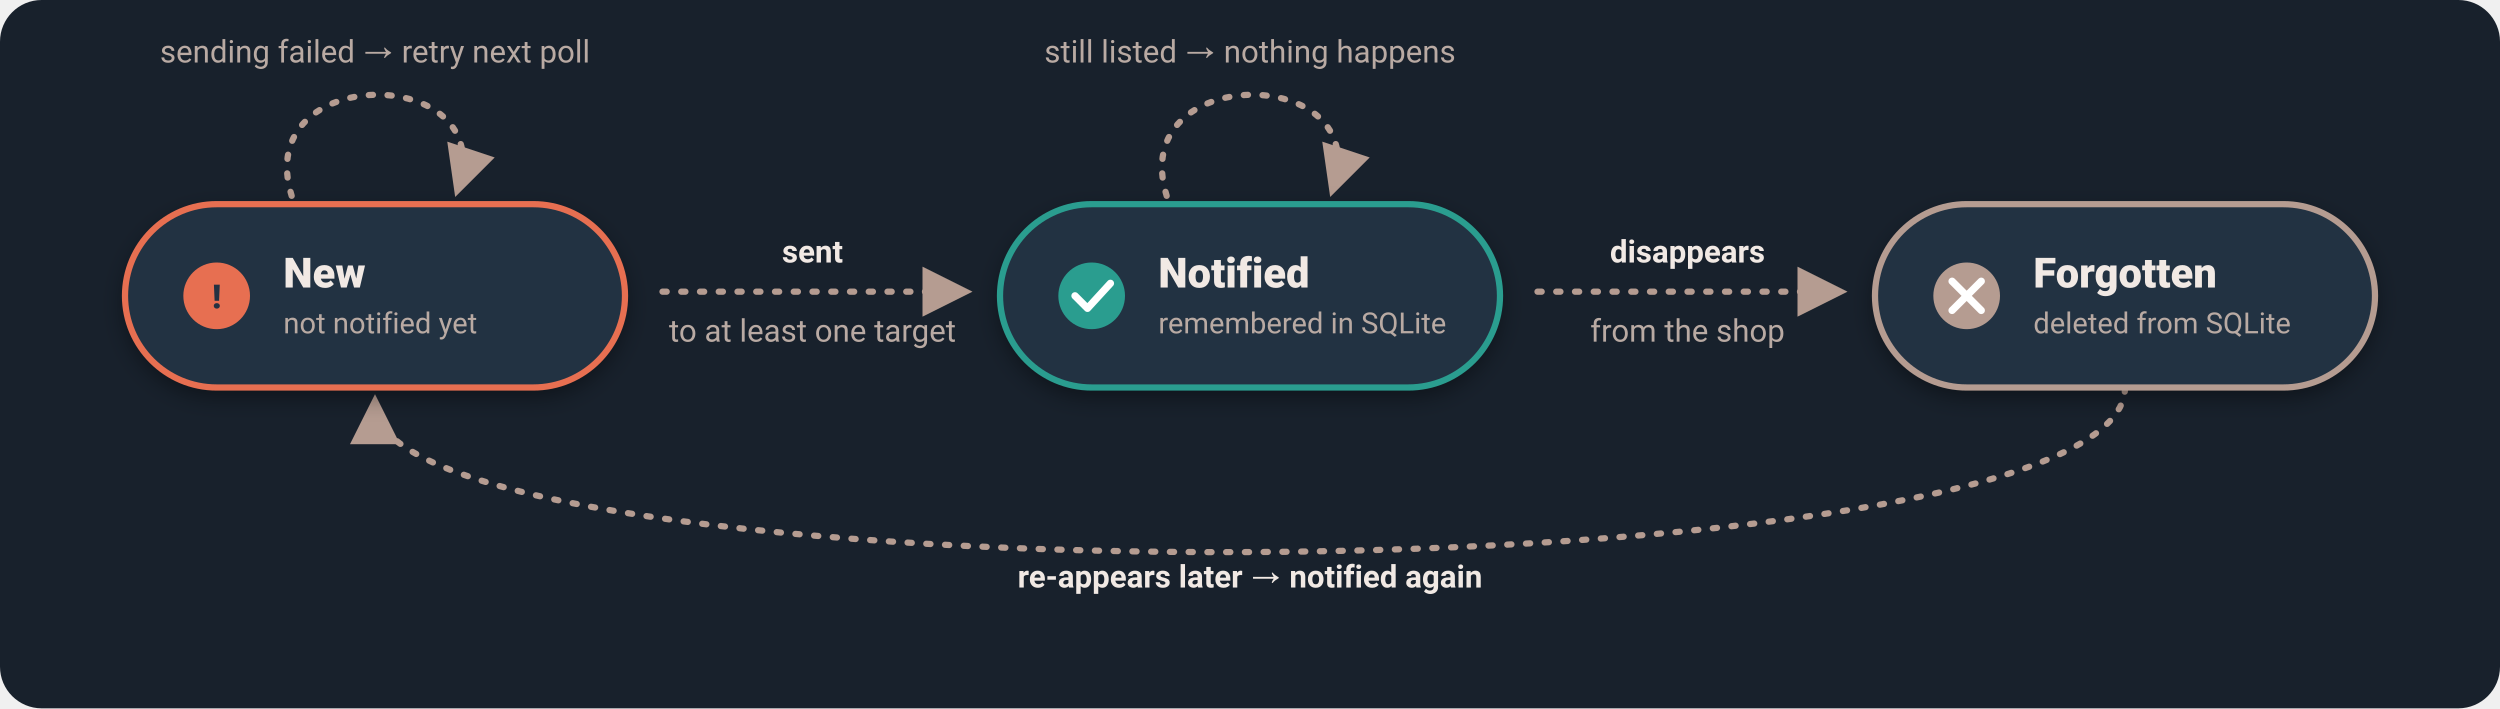
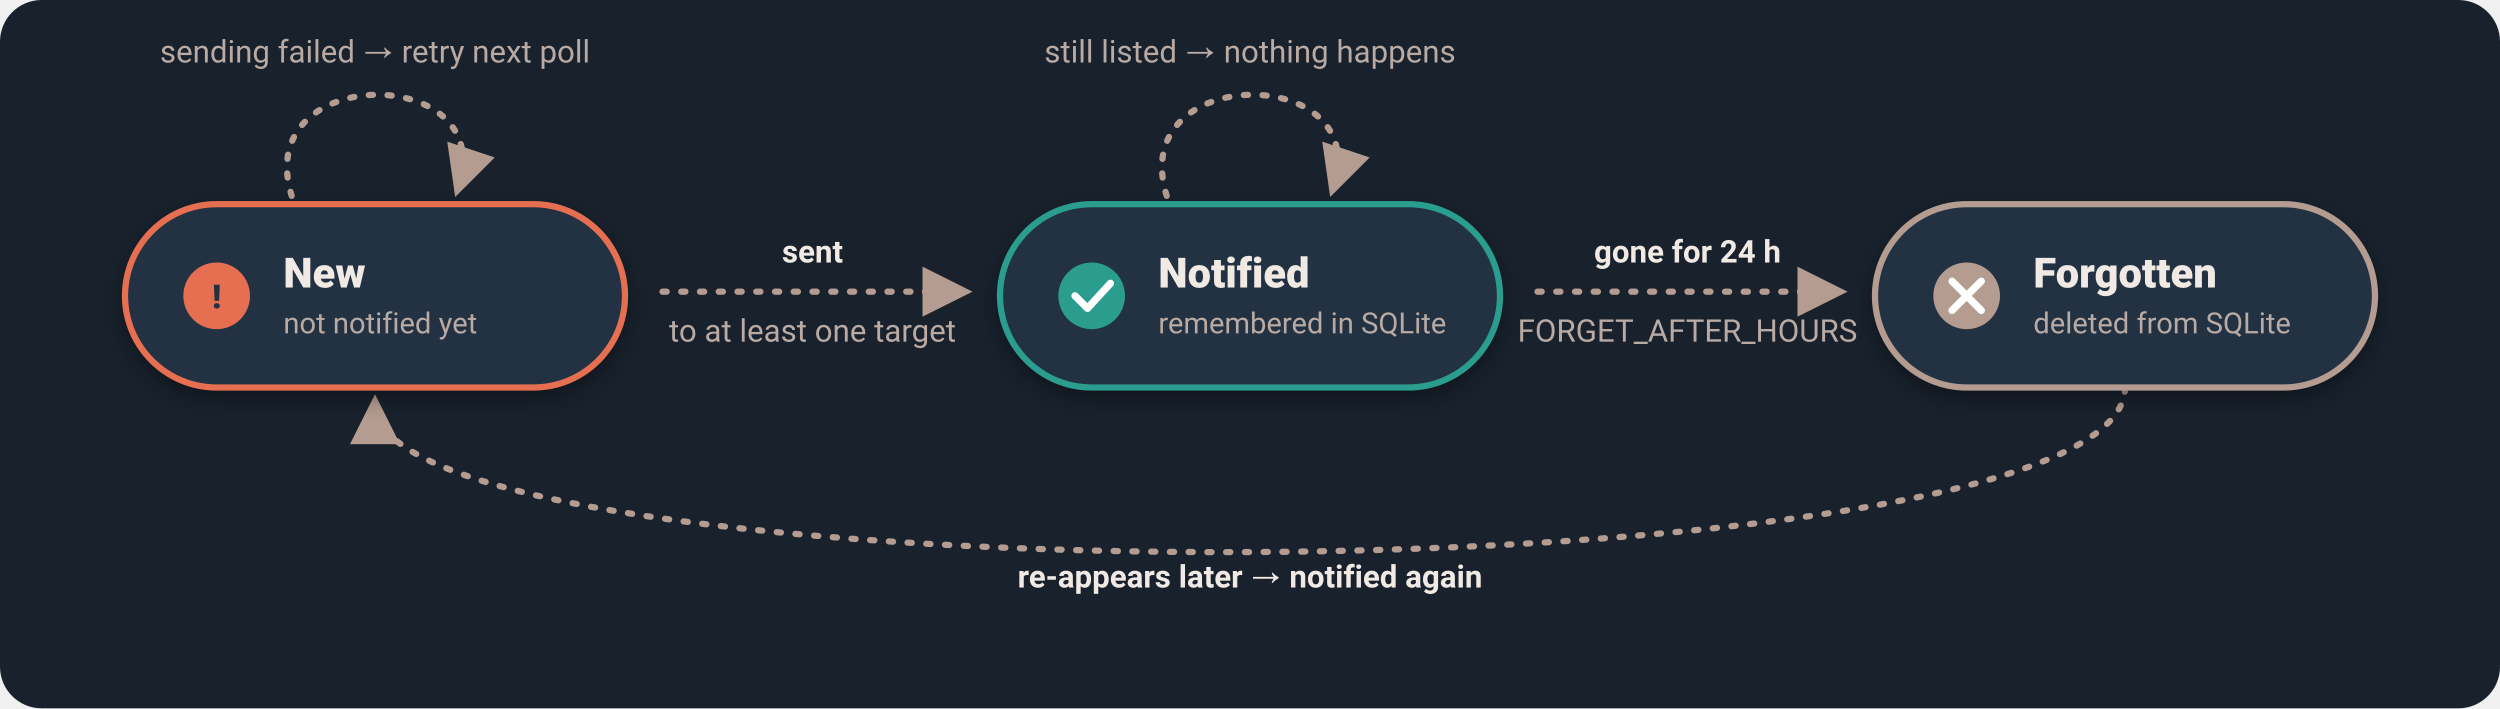
<svg xmlns="http://www.w3.org/2000/svg" width="1200" height="340" viewBox="0 0 1200 340" role="img" aria-labelledby="title desc">
  <defs>
    <marker id="arrow" viewBox="0 0 10 10" refX="8" refY="5" markerWidth="8" markerHeight="8" orient="auto-start-reverse">
      <path d="M0 0 L10 5 L0 10 z" fill="#B59C91" />
    </marker>
    <filter id="shadow" x="-20%" y="-30%" width="140%" height="170%">
      <feDropShadow dx="0" dy="4" stdDeviation="6" flood-color="#000000" flood-opacity="0.45" />
    </filter>
  </defs>
  <rect width="1200" height="340" rx="20" fill="#18212C" />
  <g font-family="-apple-system, BlinkMacSystemFont, 'Segoe UI', Roboto, Helvetica, Arial, sans-serif">
    <g fill="none" stroke="#B59C91" stroke-width="3" stroke-dasharray="2 7" stroke-linecap="round">
      <line x1="318" y1="140" x2="462" y2="140" marker-end="url(#arrow)" />
      <line x1="738" y1="140" x2="882" y2="140" marker-end="url(#arrow)" />
      <path d="M1020 186 C 1020 290, 180 290, 180 194" marker-end="url(#arrow)" />
      <path d="M140 94 C 120 30, 240 30, 220 90" marker-end="url(#arrow)" />
      <path d="M560 94 C 540 30, 660 30, 640 90" marker-end="url(#arrow)" />
    </g>
    <g text-anchor="middle" font-size="15">
      <text x="390" y="126" fill="#F1E9E4" font-weight="700">sent</text>
      <text x="390" y="164" fill="#B9AAA3">to at least one target</text>
-       <text x="810" y="126" fill="#F1E9E4" font-weight="700">disappears</text>
-       <text x="810" y="164" fill="#B9AAA3">from the shop</text>
+       <text x="810" y="126" fill="#F1E9E4" font-weight="700">gone for 24 h</text>
+       <text x="810" y="164" fill="#B9AAA3">FORGET_AFTER_HOURS</text>
      <text x="600" y="282" fill="#F1E9E4" font-weight="700">re-appears later → notified again</text>
      <text x="180" y="30" fill="#B9AAA3">sending failed → retry next poll</text>
      <text x="600" y="30" fill="#B9AAA3">still listed → nothing happens</text>
    </g>
    <g transform="translate(60 98)">
      <rect width="240" height="88" rx="44" fill="#243142" filter="url(#shadow)" />
      <rect x="0" y="0" width="240" height="88" rx="44" fill="none" stroke="#E76F51" stroke-width="3" />
      <circle cx="44" cy="44" r="16" fill="#E76F51" />
      <text x="44" y="50" text-anchor="middle" font-size="16" font-weight="800" fill="#243142">!</text>
      <text x="76" y="40" font-size="20" font-weight="800" fill="#F1E9E4">New</text>
      <text x="76" y="62" font-size="14" fill="#B9AAA3">not notified yet</text>
    </g>
    <g transform="translate(480 98)">
      <rect width="240" height="88" rx="44" fill="#243142" filter="url(#shadow)" />
      <rect x="0" y="0" width="240" height="88" rx="44" fill="none" stroke="#2A9D8F" stroke-width="3" />
      <circle cx="44" cy="44" r="16" fill="#2A9D8F" />
      <path d="M36 44 l6 6 l11 -12" fill="none" stroke="#FFFFFF" stroke-width="3.5" stroke-linecap="round" stroke-linejoin="round" />
      <text x="76" y="40" font-size="20" font-weight="800" fill="#F1E9E4">Notified</text>
      <text x="76" y="62" font-size="14" fill="#B9AAA3">remembered in SQLite</text>
    </g>
    <g transform="translate(900 98)">
      <rect width="240" height="88" rx="44" fill="#243142" filter="url(#shadow)" />
      <rect x="0" y="0" width="240" height="88" rx="44" fill="none" stroke="#B59C91" stroke-width="3" />
      <circle cx="44" cy="44" r="16" fill="#B59C91" />
      <path d="M37 37 l14 14 M51 37 l-14 14" stroke="#FFFFFF" stroke-width="3.5" stroke-linecap="round" />
      <text x="76" y="40" font-size="20" font-weight="800" fill="#F1E9E4">Forgotten</text>
      <text x="76" y="62" font-size="14" fill="#B9AAA3">deleted from SQLite</text>
    </g>
  </g>
</svg>
